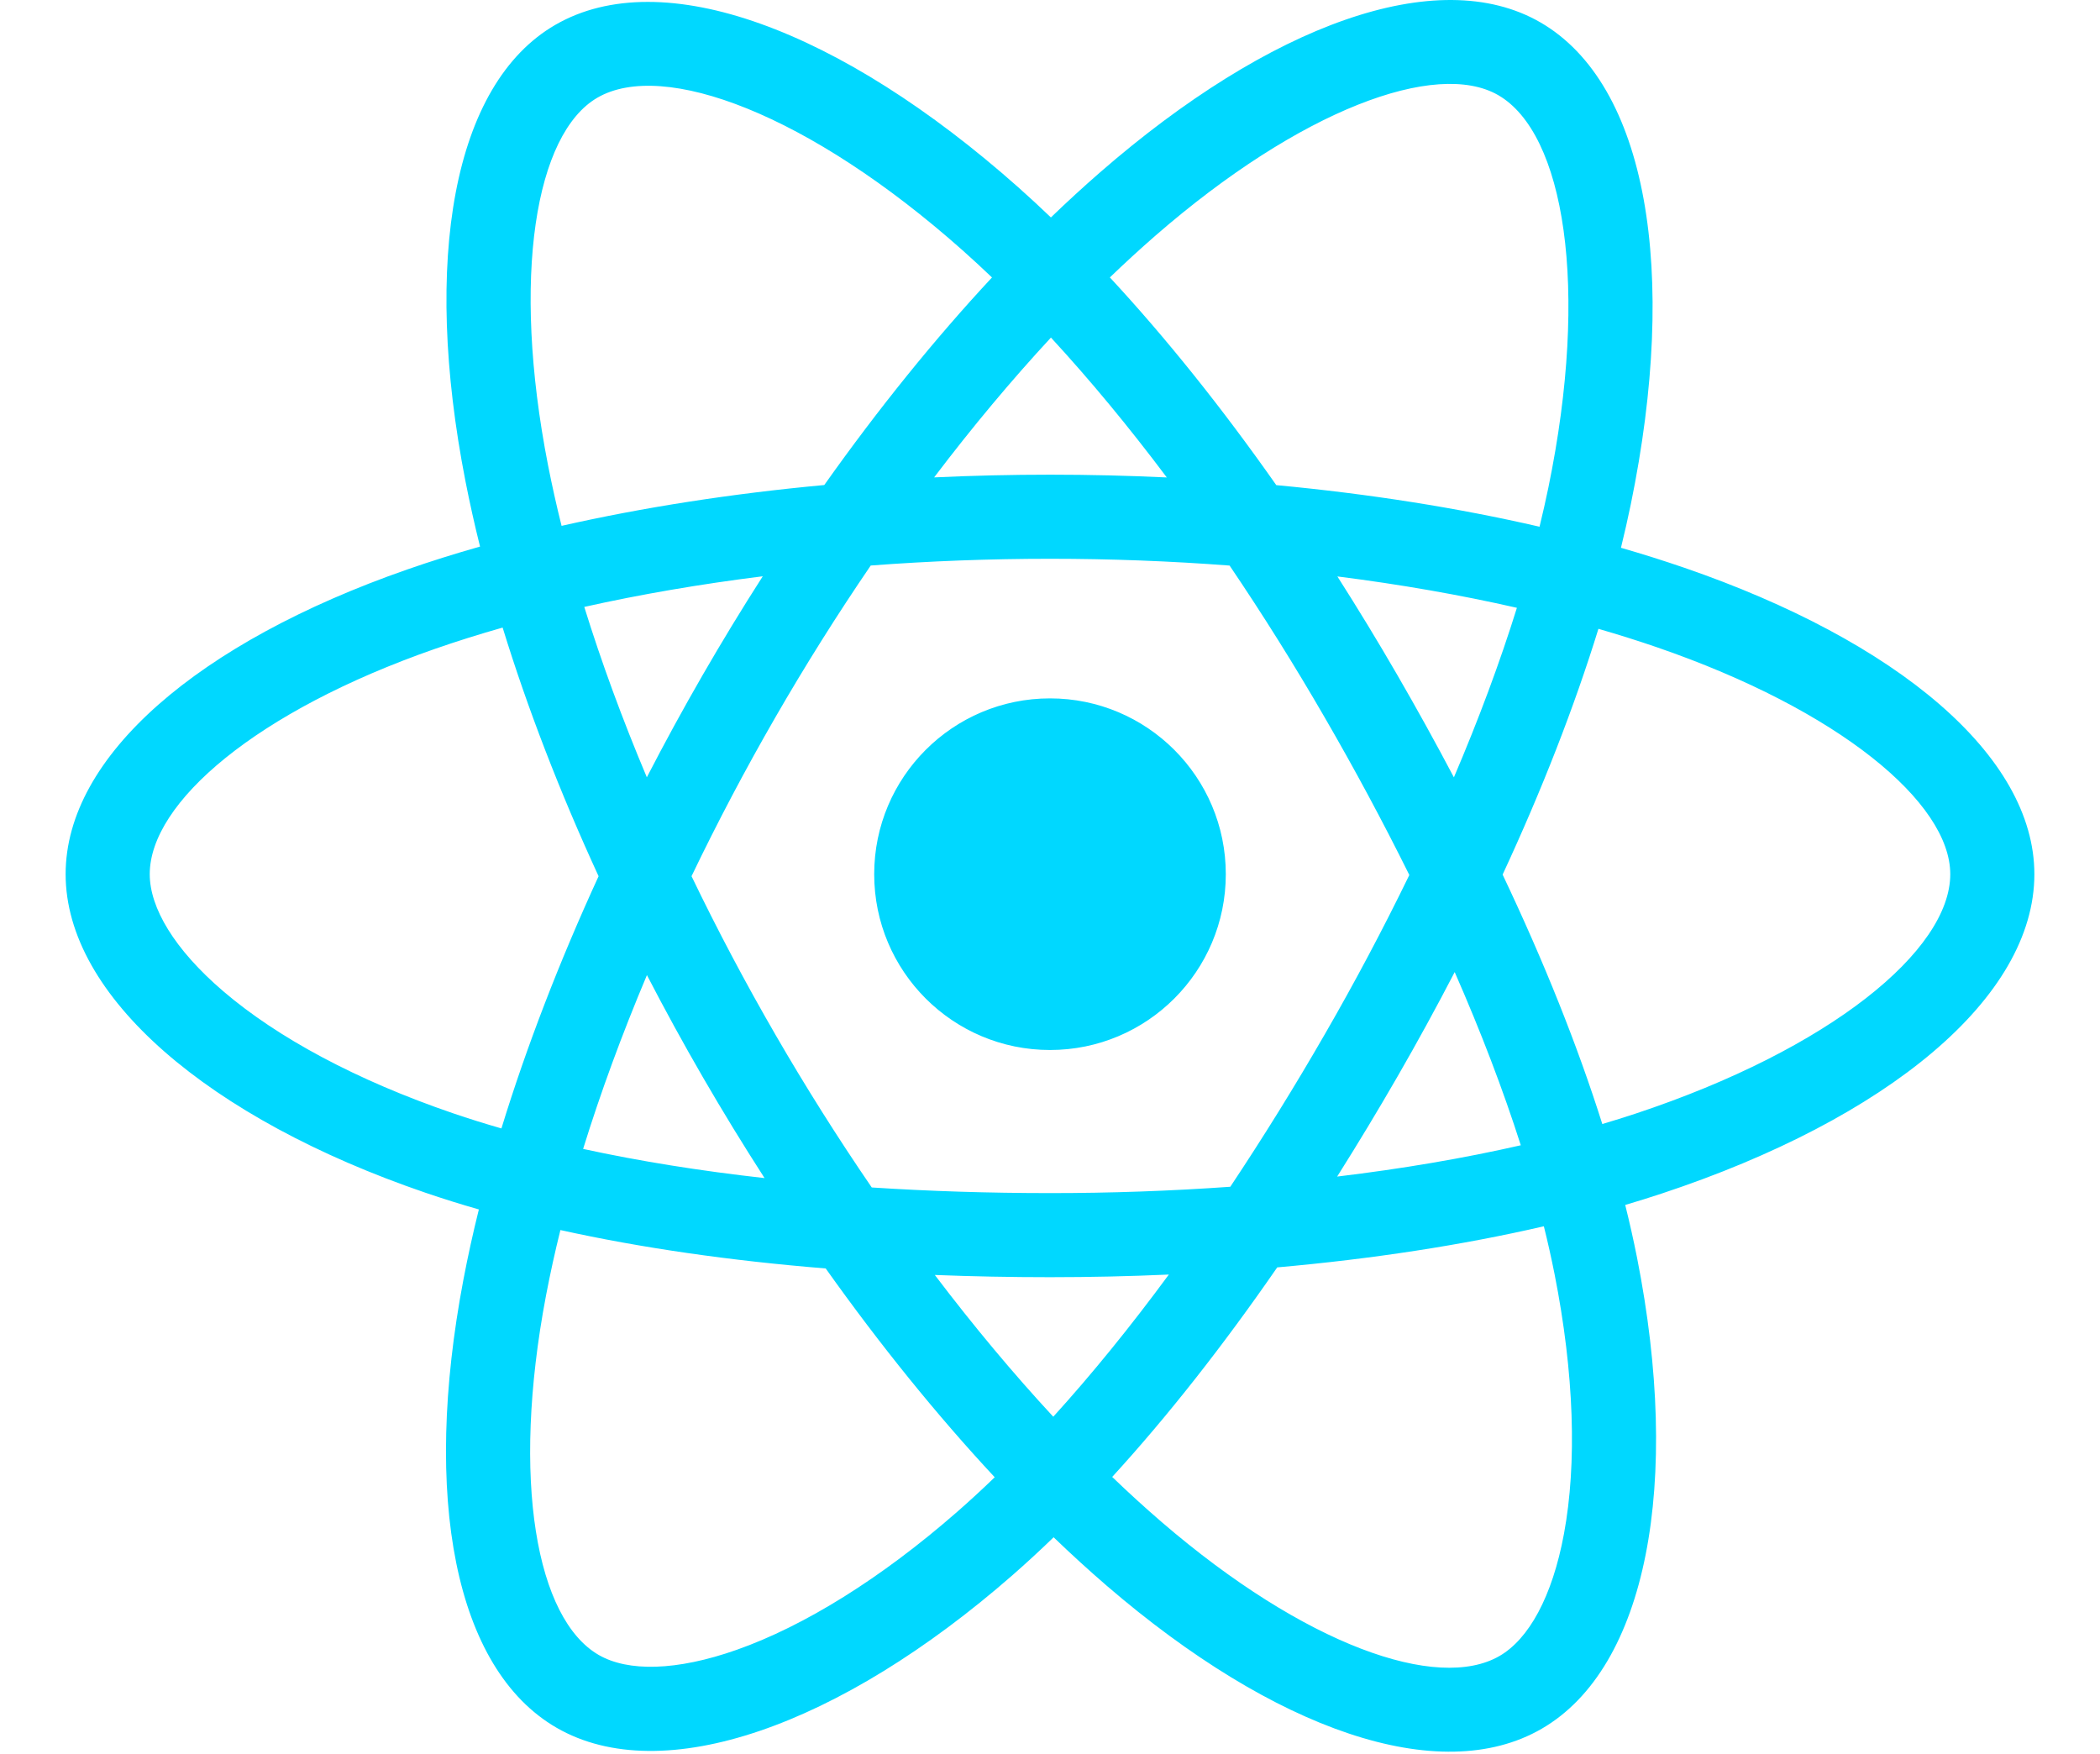
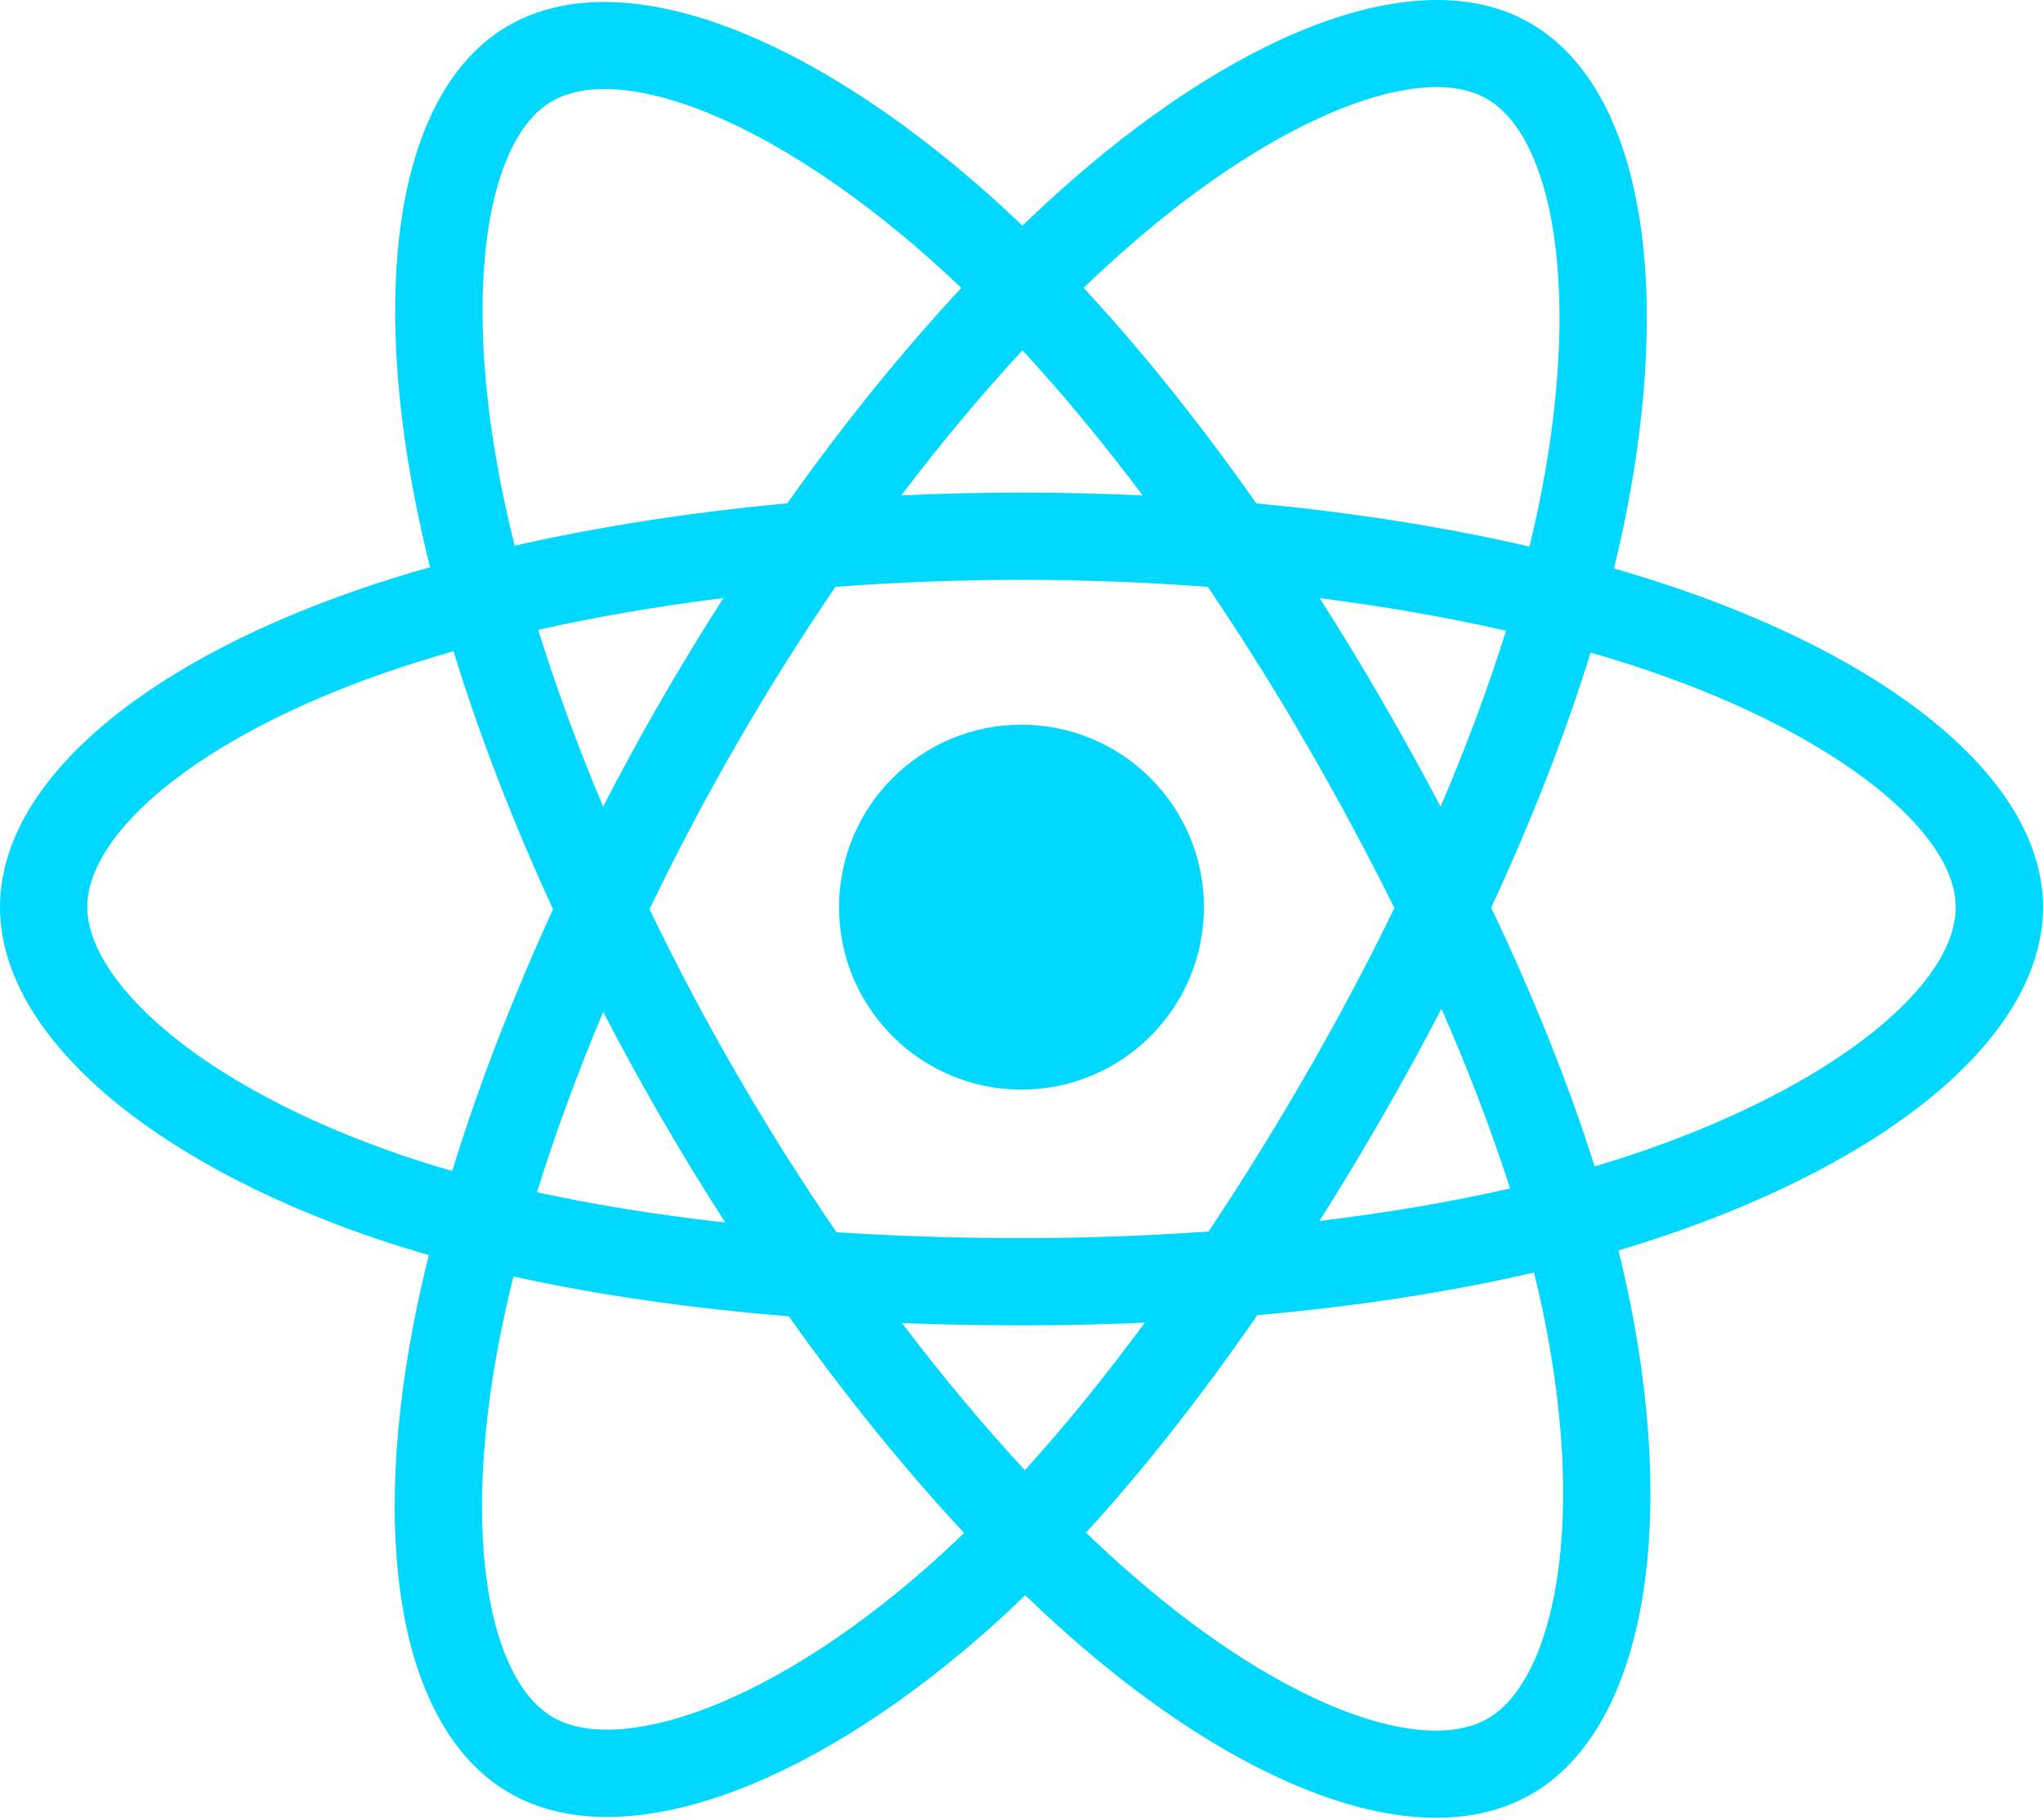
- <svg xmlns="http://www.w3.org/2000/svg" aria-hidden="true" role="img" class="iconify iconify--logos" width="35.93" height="30" preserveAspectRatio="xMidYMid meet" viewBox="0 0 256 228">
+ <svg xmlns="http://www.w3.org/2000/svg" aria-hidden="true" role="img" class="iconify iconify--logos" width="35.93" height="32" preserveAspectRatio="xMidYMid meet" viewBox="0 0 256 228">
  <path fill="#00D8FF" d="M210.483 73.824a171.49 171.49 0 0 0-8.24-2.597c.465-1.9.893-3.777 1.273-5.621c6.238-30.281 2.16-54.676-11.769-62.708c-13.355-7.7-35.196.329-57.254 19.526a171.23 171.23 0 0 0-6.375 5.848a155.866 155.866 0 0 0-4.241-3.917C100.759 3.829 77.587-4.822 63.673 3.233C50.33 10.957 46.379 33.89 51.995 62.588a170.974 170.974 0 0 0 1.892 8.48c-3.28.932-6.445 1.924-9.474 2.98C17.309 83.498 0 98.307 0 113.668c0 15.865 18.582 31.778 46.812 41.427a145.52 145.52 0 0 0 6.921 2.165a167.467 167.467 0 0 0-2.01 9.138c-5.354 28.2-1.173 50.591 12.134 58.266c13.744 7.926 36.812-.22 59.273-19.855a145.567 145.567 0 0 0 5.342-4.923a168.064 168.064 0 0 0 6.92 6.314c21.758 18.722 43.246 26.282 56.54 18.586c13.731-7.949 18.194-32.003 12.4-61.268a145.016 145.016 0 0 0-1.535-6.842c1.62-.48 3.21-.974 4.76-1.488c29.348-9.723 48.443-25.443 48.443-41.52c0-15.417-17.868-30.326-45.517-39.844Zm-6.365 70.984c-1.4.463-2.836.91-4.3 1.345c-3.24-10.257-7.612-21.163-12.963-32.432c5.106-11 9.31-21.767 12.459-31.957c2.619.758 5.16 1.557 7.61 2.4c23.69 8.156 38.14 20.213 38.14 29.504c0 9.896-15.606 22.743-40.946 31.14Zm-10.514 20.834c2.562 12.94 2.927 24.64 1.23 33.787c-1.524 8.219-4.59 13.698-8.382 15.893c-8.067 4.67-25.32-1.4-43.927-17.412a156.726 156.726 0 0 1-6.437-5.87c7.214-7.889 14.423-17.06 21.459-27.246c12.376-1.098 24.068-2.894 34.671-5.345a134.17 134.17 0 0 1 1.386 6.193ZM87.276 214.515c-7.882 2.783-14.16 2.863-17.955.675c-8.075-4.657-11.432-22.636-6.853-46.752a156.923 156.923 0 0 1 1.869-8.499c10.486 2.32 22.093 3.988 34.498 4.994c7.084 9.967 14.501 19.128 21.976 27.15a134.668 134.668 0 0 1-4.877 4.492c-9.933 8.682-19.886 14.842-28.658 17.94ZM50.35 144.747c-12.483-4.267-22.792-9.812-29.858-15.863c-6.35-5.437-9.555-10.836-9.555-15.216c0-9.322 13.897-21.212 37.076-29.293c2.813-.98 5.757-1.905 8.812-2.773c3.204 10.42 7.406 21.315 12.477 32.332c-5.137 11.18-9.399 22.249-12.634 32.792a134.718 134.718 0 0 1-6.318-1.979Zm12.378-84.26c-4.811-24.587-1.616-43.134 6.425-47.789c8.564-4.958 27.502 2.111 47.463 19.835a144.318 144.318 0 0 1 3.841 3.545c-7.438 7.987-14.787 17.08-21.808 26.988c-12.04 1.116-23.565 2.908-34.161 5.309a160.342 160.342 0 0 1-1.76-7.887Zm110.427 27.268a347.8 347.8 0 0 0-7.785-12.803c8.168 1.033 15.994 2.404 23.343 4.08c-2.206 7.072-4.956 14.465-8.193 22.045a381.151 381.151 0 0 0-7.365-13.322Zm-45.032-43.861c5.044 5.465 10.096 11.566 15.065 18.186a322.04 322.04 0 0 0-30.257-.006c4.974-6.559 10.069-12.652 15.192-18.18ZM82.802 87.83a323.167 323.167 0 0 0-7.227 13.238c-3.184-7.553-5.909-14.98-8.134-22.152c7.304-1.634 15.093-2.97 23.209-3.984a321.524 321.524 0 0 0-7.848 12.897Zm8.081 65.352c-8.385-.936-16.291-2.203-23.593-3.793c2.26-7.3 5.045-14.885 8.298-22.6a321.187 321.187 0 0 0 7.257 13.246c2.594 4.48 5.28 8.868 8.038 13.147Zm37.542 31.03c-5.184-5.592-10.354-11.779-15.403-18.433c4.902.192 9.899.29 14.978.29c5.218 0 10.376-.117 15.453-.343c-4.985 6.774-10.018 12.97-15.028 18.486Zm52.198-57.817c3.422 7.8 6.306 15.345 8.596 22.52c-7.422 1.694-15.436 3.058-23.88 4.071a382.417 382.417 0 0 0 7.859-13.026a347.403 347.403 0 0 0 7.425-13.565Zm-16.898 8.101a358.557 358.557 0 0 1-12.281 19.815a329.4 329.4 0 0 1-23.444.823c-7.967 0-15.716-.248-23.178-.732a310.202 310.202 0 0 1-12.513-19.846h.001a307.41 307.41 0 0 1-10.923-20.627a310.278 310.278 0 0 1 10.89-20.637l-.001.001a307.318 307.318 0 0 1 12.413-19.761c7.613-.576 15.42-.876 23.31-.876H128c7.926 0 15.743.303 23.354.883a329.357 329.357 0 0 1 12.335 19.695a358.489 358.489 0 0 1 11.036 20.54a329.472 329.472 0 0 1-11 20.722Zm22.56-122.124c8.572 4.944 11.906 24.881 6.52 51.026c-.344 1.668-.73 3.367-1.15 5.09c-10.622-2.452-22.155-4.275-34.23-5.408c-7.034-10.017-14.323-19.124-21.64-27.008a160.789 160.789 0 0 1 5.888-5.4c18.9-16.447 36.564-22.941 44.612-18.3ZM128 90.808c12.625 0 22.86 10.235 22.86 22.86s-10.235 22.86-22.86 22.86s-22.86-10.235-22.86-22.86s10.235-22.86 22.86-22.86Z" />
</svg>
